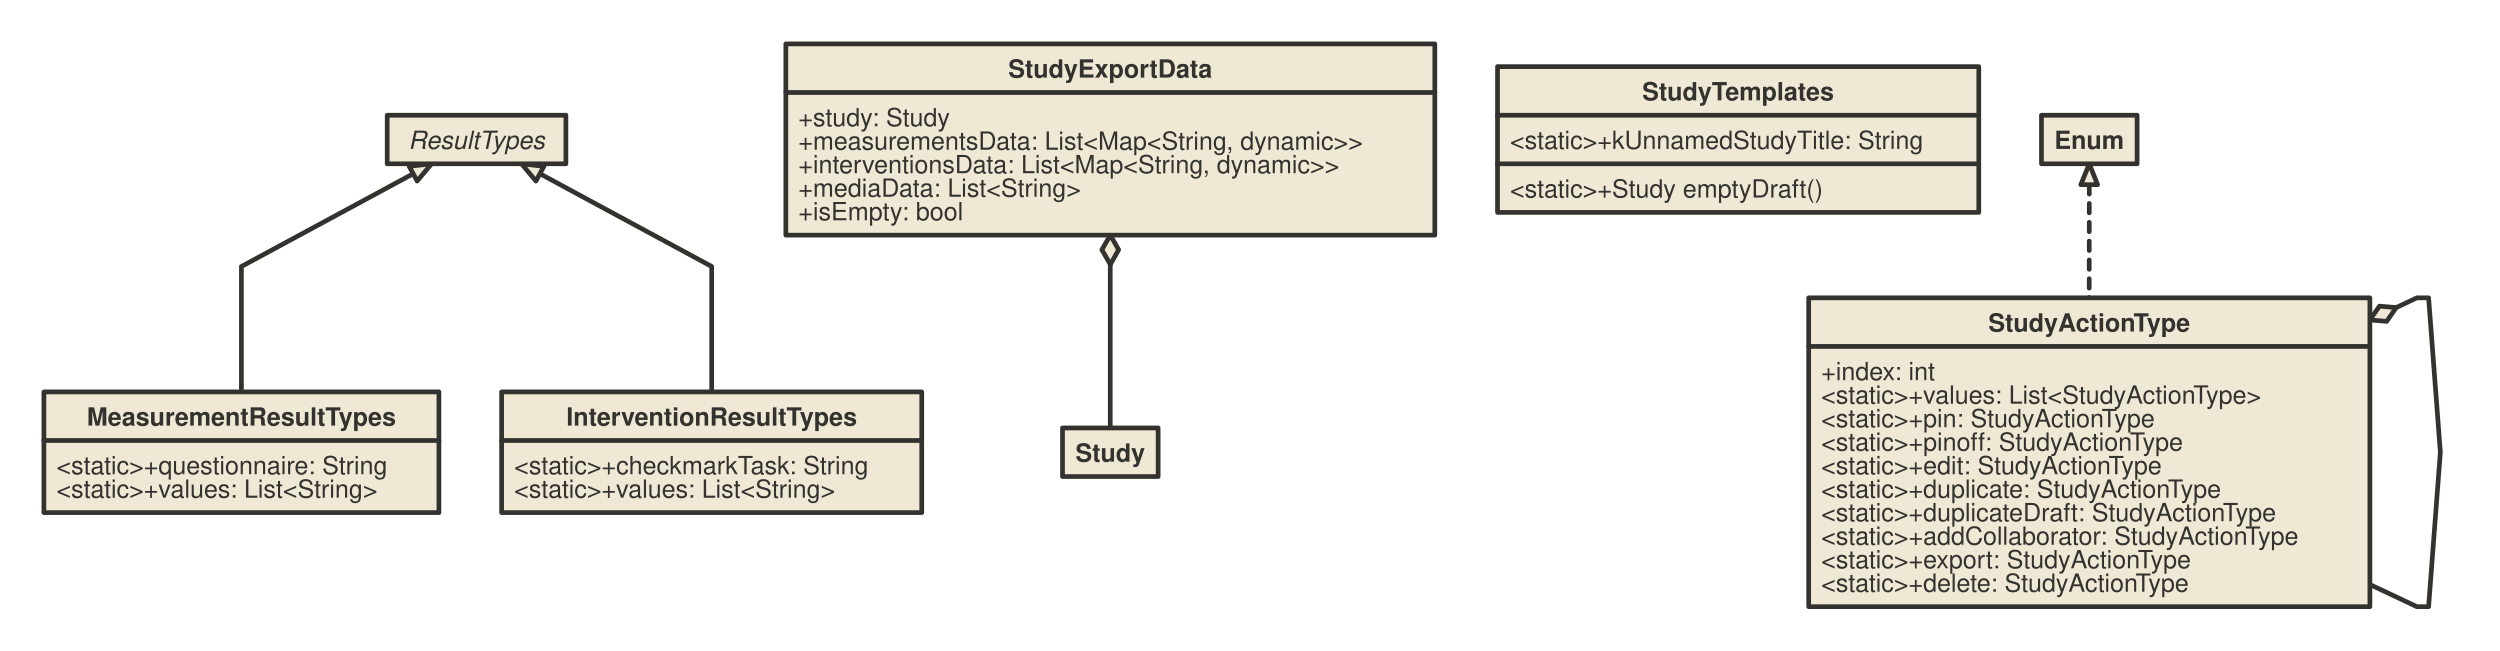
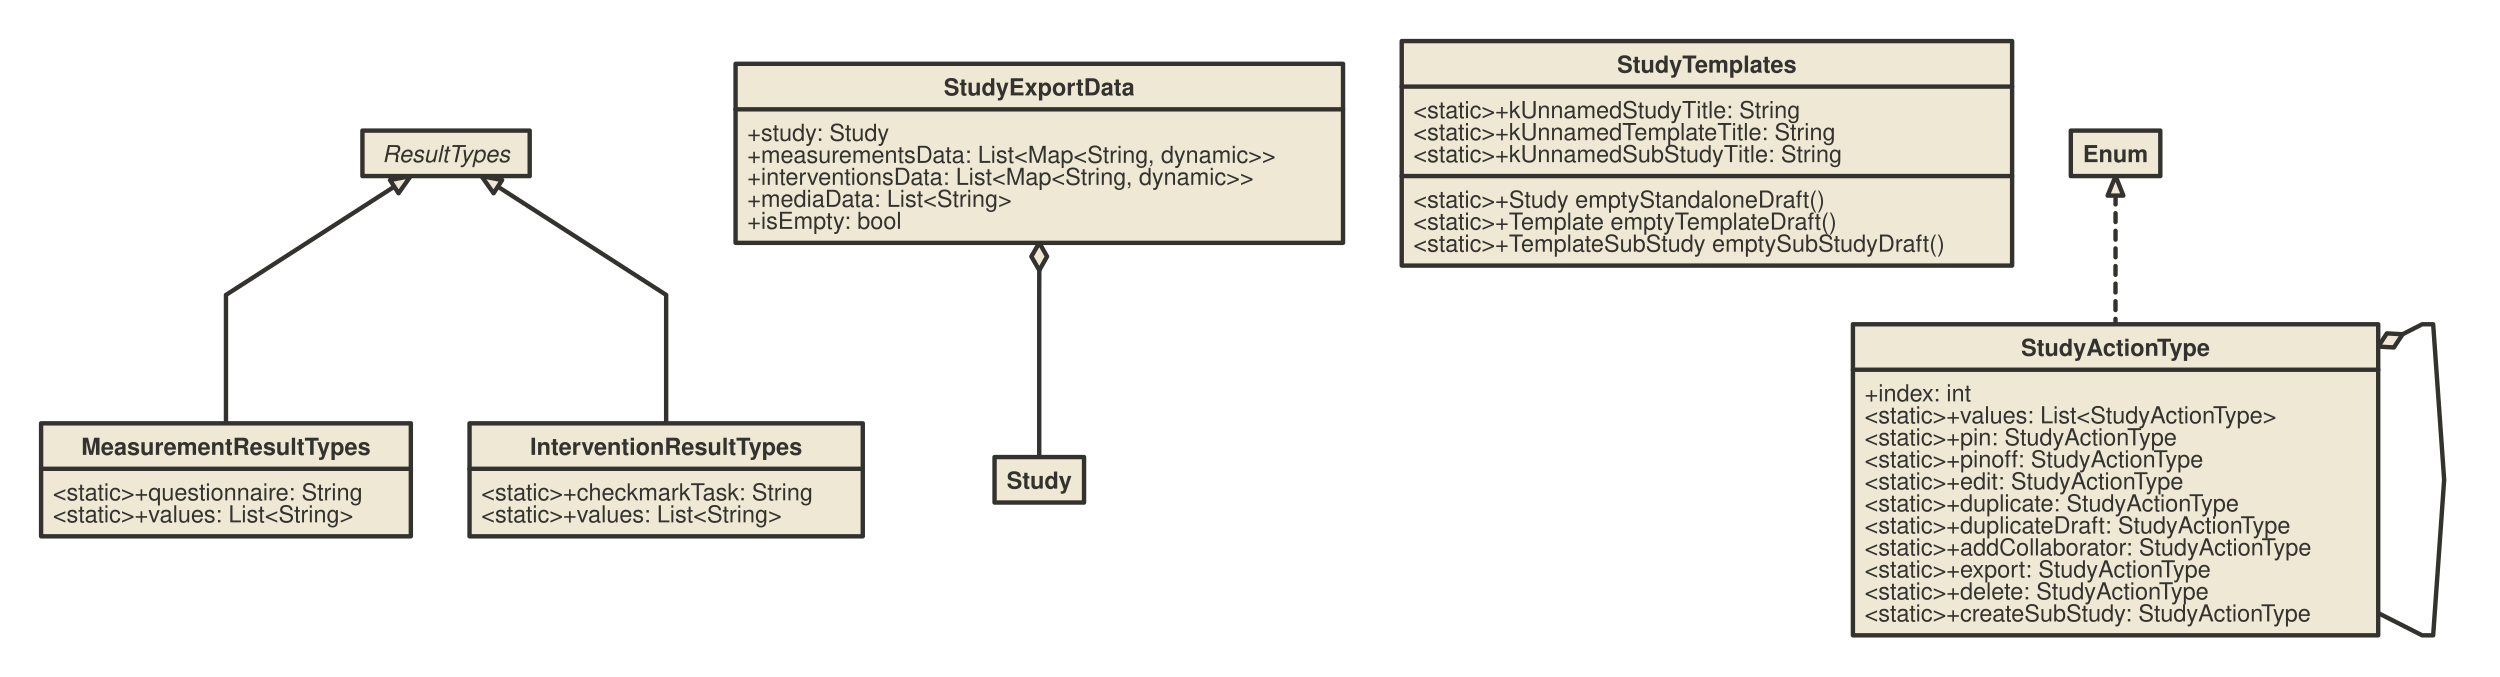
- <svg xmlns="http://www.w3.org/2000/svg" version="1.1" baseProfile="full" width="1594.8" height="415.0" viewbox="0 0 1594.75 415">
+ <svg xmlns="http://www.w3.org/2000/svg" version="1.1" baseProfile="full" width="1703.8" height="461.0" viewbox="0 0 1703.75 461">
  <g stroke-width="1.0" text-align="left" font="12pt Helvetica, Arial, sans-serif" font-size="12pt" font-family="Helvetica" font-weight="bold" font-style="normal">
    <g font-family="Helvetica" font-size="12pt" font-weight="bold" font-style="normal" stroke-width="3.0" stroke-linejoin="round" stroke-linecap="round" stroke="#33322E">
      <g stroke="transparent" fill="transparent">
-         <rect x="0.0" y="0.0" height="415.0" width="1594.8" stroke="none" />
+         <rect x="0.0" y="0.0" height="461.0" width="1703.8" stroke="none" />
      </g>
      <g transform="translate(8, 8)" fill="#33322E">
        <g transform="translate(20, 20)" fill="#eee8d5" font-family="Helvetica" font-size="12pt" font-weight="normal" font-style="normal">
-           <path d="M235.6 82.8 L126 142 L126 222 L126.0 222.0 " fill="none" />
-           <path d="M238.1 87.5 L235.6 82.8 L233.0 78.1 L247.3 76.5 Z" />
-           <path d="M316.4 82.8 L426 142 L426 222 L426.0 222.0 " fill="none" />
-           <path d="M319.0 78.1 L316.4 82.8 L313.9 87.5 L304.7 76.5 Z" />
-           <path d="M680.3 140.7 L680.25 142 L680.25 245 L680.3 245.0 " fill="none" />
+           <path d="M240.7 99.2 L126 173 L126 260.5 L126.0 260.5 " fill="none" />
+           <path d="M243.6 103.7 L240.7 99.2 L237.8 94.7 L251.9 92.0 Z" />
+           <path d="M311.3 99.2 L426 173 L426 260.5 L426.0 260.5 " fill="none" />
+           <path d="M314.2 94.7 L311.3 99.2 L308.4 103.7 L300.1 92.0 Z" />
+           <path d="M680.3 156.2 L680.25 173 L680.25 283.5 L680.3 283.5 " fill="none" />
          <g fill="#eee8d5">
-             <path d="M685.6 131.3 L680.3 140.7 L674.9 131.3 L680.3 122.0 Z" />
+             <path d="M685.6 146.8 L680.3 156.2 L674.9 146.8 L680.3 137.5 Z" />
          </g>
-           <path d="M1500.6 168.2 L1513.75 162 L1521.25 162 L1521.25 162 L1528.75 260.5 L1528.75 260.5 L1521.25 359 L1521.25 359 L1513.75 359 L1513.75 359 L1483.75 344.861 L1483.8 344.9 " fill="none" />
+           <path d="M1609.4 199.8 L1622.75 193 L1630.25 193 L1630.25 193 L1637.75 299 L1637.75 299 L1630.25 405 L1630.25 405 L1622.75 405 L1622.75 405 L1592.75 389.785 L1592.8 389.8 " fill="none" />
          <g fill="#eee8d5">
-             <path d="M1489.9 167.3 L1500.6 168.2 L1494.5 177.0 L1483.8 176.1 Z" />
+             <path d="M1598.7 199.2 L1609.4 199.8 L1603.5 208.8 L1592.8 208.2 Z" />
          </g>
          <g stroke-dasharray="6 6">
-             <path d="M1304.8 89.8 L1304.75 142 L1304.75 162 L1304.8 162.0 " fill="none" />
+             <path d="M1413.8 105.3 L1413.75 173 L1413.75 193 L1413.8 193.0 " fill="none" />
          </g>
-           <path d="M1310.1 89.8 L1304.8 89.8 L1299.4 89.8 L1304.8 76.5 Z" />
+           <path d="M1419.1 105.3 L1413.8 105.3 L1408.4 105.3 L1413.8 92.0 Z" />
          <g data-name="ResultTypes">
            <g fill="#eee8d5" stroke="#33322E" data-name="ResultTypes">
-               <rect x="219.0" y="45.5" height="31.0" width="114.0" data-name="ResultTypes" />
+               <rect x="219.0" y="61.0" height="31.0" width="114.0" data-name="ResultTypes" />
            </g>
-             <g transform="translate(219, 45.5)" font-family="Helvetica" font-size="12pt" font-weight="normal" font-style="italic" data-name="ResultTypes">
+             <g transform="translate(219, 61)" font-family="Helvetica" font-size="12pt" font-weight="normal" font-style="italic" data-name="ResultTypes">
              <g transform="translate(8, 8)" fill="#33322E" text-align="center" data-name="ResultTypes">
                <text x="49.0" y="13.5" stroke="none" text-anchor="middle" data-name="ResultTypes">ResultTypes</text>
              </g>
            </g>
          </g>
          <g data-name="MeasurementResultTypes">
            <g fill="#eee8d5" stroke="#33322E" data-name="MeasurementResultTypes">
-               <rect x="0.0" y="222.0" height="77.0" width="252.0" data-name="MeasurementResultTypes" />
-               <path d="M0.0 253.0 L252.0 253.0" fill="none" data-name="MeasurementResultTypes" />
+               <rect x="0.0" y="260.5" height="77.0" width="252.0" data-name="MeasurementResultTypes" />
+               <path d="M0.0 291.5 L252.0 291.5" fill="none" data-name="MeasurementResultTypes" />
            </g>
-             <g transform="translate(0, 222)" font-family="Helvetica" font-size="12pt" font-weight="bold" font-style="normal" data-name="MeasurementResultTypes">
+             <g transform="translate(0, 260.5)" font-family="Helvetica" font-size="12pt" font-weight="bold" font-style="normal" data-name="MeasurementResultTypes">
              <g transform="translate(8, 8)" fill="#33322E" text-align="center" data-name="MeasurementResultTypes">
                <text x="118.0" y="13.5" stroke="none" text-anchor="middle" data-name="MeasurementResultTypes">MeasurementResultTypes</text>
              </g>
            </g>
-             <g transform="translate(0, 253)" font-family="Helvetica" font-size="12pt" font-weight="normal" font-style="normal" data-name="MeasurementResultTypes">
+             <g transform="translate(0, 291.5)" font-family="Helvetica" font-size="12pt" font-weight="normal" font-style="normal" data-name="MeasurementResultTypes">
              <g transform="translate(8, 8)" fill="#33322E" text-align="left" data-name="MeasurementResultTypes">
                <text x="0.0" y="13.5" stroke="none" data-name="MeasurementResultTypes">&lt;static&gt;+questionnaire: String</text>
                <text x="0.0" y="28.5" stroke="none" data-name="MeasurementResultTypes">&lt;static&gt;+values: List&lt;String&gt;</text>
              </g>
            </g>
          </g>
          <g data-name="InterventionResultTypes">
            <g fill="#eee8d5" stroke="#33322E" data-name="InterventionResultTypes">
-               <rect x="292.0" y="222.0" height="77.0" width="268.0" data-name="InterventionResultTypes" />
-               <path d="M292.0 253.0 L560.0 253.0" fill="none" data-name="InterventionResultTypes" />
+               <rect x="292.0" y="260.5" height="77.0" width="268.0" data-name="InterventionResultTypes" />
+               <path d="M292.0 291.5 L560.0 291.5" fill="none" data-name="InterventionResultTypes" />
            </g>
-             <g transform="translate(292, 222)" font-family="Helvetica" font-size="12pt" font-weight="bold" font-style="normal" data-name="InterventionResultTypes">
+             <g transform="translate(292, 260.5)" font-family="Helvetica" font-size="12pt" font-weight="bold" font-style="normal" data-name="InterventionResultTypes">
              <g transform="translate(8, 8)" fill="#33322E" text-align="center" data-name="InterventionResultTypes">
                <text x="126.0" y="13.5" stroke="none" text-anchor="middle" data-name="InterventionResultTypes">InterventionResultTypes</text>
              </g>
            </g>
-             <g transform="translate(292, 253)" font-family="Helvetica" font-size="12pt" font-weight="normal" font-style="normal" data-name="InterventionResultTypes">
+             <g transform="translate(292, 291.5)" font-family="Helvetica" font-size="12pt" font-weight="normal" font-style="normal" data-name="InterventionResultTypes">
              <g transform="translate(8, 8)" fill="#33322E" text-align="left" data-name="InterventionResultTypes">
                <text x="0.0" y="13.5" stroke="none" data-name="InterventionResultTypes">&lt;static&gt;+checkmarkTask: String</text>
                <text x="0.0" y="28.5" stroke="none" data-name="InterventionResultTypes">&lt;static&gt;+values: List&lt;String&gt;</text>
              </g>
            </g>
          </g>
          <g data-name="StudyExportData">
            <g fill="#eee8d5" stroke="#33322E" data-name="StudyExportData">
-               <rect x="473.3" y="0.0" height="122.0" width="414.0" data-name="StudyExportData" />
-               <path d="M473.3 31.0 L887.3 31.0" fill="none" data-name="StudyExportData" />
+               <rect x="473.3" y="15.5" height="122.0" width="414.0" data-name="StudyExportData" />
+               <path d="M473.3 46.5 L887.3 46.5" fill="none" data-name="StudyExportData" />
            </g>
-             <g transform="translate(473.25, 0)" font-family="Helvetica" font-size="12pt" font-weight="bold" font-style="normal" data-name="StudyExportData">
+             <g transform="translate(473.25, 15.5)" font-family="Helvetica" font-size="12pt" font-weight="bold" font-style="normal" data-name="StudyExportData">
              <g transform="translate(8, 8)" fill="#33322E" text-align="center" data-name="StudyExportData">
                <text x="199.0" y="13.5" stroke="none" text-anchor="middle" data-name="StudyExportData">StudyExportData</text>
              </g>
            </g>
-             <g transform="translate(473.25, 31)" font-family="Helvetica" font-size="12pt" font-weight="normal" font-style="normal" data-name="StudyExportData">
+             <g transform="translate(473.25, 46.5)" font-family="Helvetica" font-size="12pt" font-weight="normal" font-style="normal" data-name="StudyExportData">
              <g transform="translate(8, 8)" fill="#33322E" text-align="left" data-name="StudyExportData">
                <text x="0.0" y="13.5" stroke="none" data-name="StudyExportData">+study: Study</text>
                <text x="0.0" y="28.5" stroke="none" data-name="StudyExportData">+measurementsData: List&lt;Map&lt;String, dynamic&gt;&gt;</text>
                <text x="0.0" y="43.5" stroke="none" data-name="StudyExportData">+interventionsData: List&lt;Map&lt;String, dynamic&gt;&gt;</text>
                <text x="0.0" y="58.5" stroke="none" data-name="StudyExportData">+mediaData: List&lt;String&gt;</text>
                <text x="0.0" y="73.5" stroke="none" data-name="StudyExportData">+isEmpty: bool</text>
              </g>
            </g>
          </g>
          <g data-name="Study">
            <g fill="#eee8d5" stroke="#33322E" data-name="Study">
-               <rect x="649.8" y="245.0" height="31.0" width="61.0" data-name="Study" />
+               <rect x="649.8" y="283.5" height="31.0" width="61.0" data-name="Study" />
            </g>
-             <g transform="translate(649.75, 245)" font-family="Helvetica" font-size="12pt" font-weight="bold" font-style="normal" data-name="Study">
+             <g transform="translate(649.75, 283.5)" font-family="Helvetica" font-size="12pt" font-weight="bold" font-style="normal" data-name="Study">
              <g transform="translate(8, 8)" fill="#33322E" text-align="center" data-name="Study">
                <text x="22.5" y="13.5" stroke="none" text-anchor="middle" data-name="Study">Study</text>
              </g>
            </g>
          </g>
          <g data-name="StudyTemplates">
            <g fill="#eee8d5" stroke="#33322E" data-name="StudyTemplates">
-               <rect x="927.3" y="14.5" height="93.0" width="307.0" data-name="StudyTemplates" />
-               <path d="M927.3 45.5 L1234.3 45.5" fill="none" data-name="StudyTemplates" />
-               <path d="M927.3 76.5 L1234.3 76.5" fill="none" data-name="StudyTemplates" />
+               <rect x="927.3" y="0.0" height="153.0" width="416.0" data-name="StudyTemplates" />
+               <path d="M927.3 31.0 L1343.3 31.0" fill="none" data-name="StudyTemplates" />
+               <path d="M927.3 92.0 L1343.3 92.0" fill="none" data-name="StudyTemplates" />
            </g>
-             <g transform="translate(927.25, 14.5)" font-family="Helvetica" font-size="12pt" font-weight="bold" font-style="normal" data-name="StudyTemplates">
+             <g transform="translate(927.25, 0)" font-family="Helvetica" font-size="12pt" font-weight="bold" font-style="normal" data-name="StudyTemplates">
              <g transform="translate(8, 8)" fill="#33322E" text-align="center" data-name="StudyTemplates">
-                 <text x="145.5" y="13.5" stroke="none" text-anchor="middle" data-name="StudyTemplates">StudyTemplates</text>
+                 <text x="200.0" y="13.5" stroke="none" text-anchor="middle" data-name="StudyTemplates">StudyTemplates</text>
              </g>
            </g>
-             <g transform="translate(927.25, 45.5)" font-family="Helvetica" font-size="12pt" font-weight="normal" font-style="normal" data-name="StudyTemplates">
+             <g transform="translate(927.25, 31)" font-family="Helvetica" font-size="12pt" font-weight="normal" font-style="normal" data-name="StudyTemplates">
              <g transform="translate(8, 8)" fill="#33322E" text-align="left" data-name="StudyTemplates">
                <text x="0.0" y="13.5" stroke="none" data-name="StudyTemplates">&lt;static&gt;+kUnnamedStudyTitle: String</text>
+                 <text x="0.0" y="28.5" stroke="none" data-name="StudyTemplates">&lt;static&gt;+kUnnamedTemplateTitle: String</text>
+                 <text x="0.0" y="43.5" stroke="none" data-name="StudyTemplates">&lt;static&gt;+kUnnamedSubStudyTitle: String</text>
              </g>
            </g>
-             <g transform="translate(927.25, 76.5)" font-family="Helvetica" font-size="12pt" font-weight="normal" font-style="normal" data-name="StudyTemplates">
+             <g transform="translate(927.25, 92)" font-family="Helvetica" font-size="12pt" font-weight="normal" font-style="normal" data-name="StudyTemplates">
              <g transform="translate(8, 8)" fill="#33322E" text-align="left" data-name="StudyTemplates">
-                 <text x="0.0" y="13.5" stroke="none" data-name="StudyTemplates">&lt;static&gt;+Study emptyDraft()</text>
+                 <text x="0.0" y="13.5" stroke="none" data-name="StudyTemplates">&lt;static&gt;+Study emptyStandaloneDraft()</text>
+                 <text x="0.0" y="28.5" stroke="none" data-name="StudyTemplates">&lt;static&gt;+Template emptyTemplateDraft()</text>
+                 <text x="0.0" y="43.5" stroke="none" data-name="StudyTemplates">&lt;static&gt;+TemplateSubStudy emptySubStudyDraft()</text>
              </g>
            </g>
          </g>
          <g data-name="StudyActionType">
            <g fill="#eee8d5" stroke="#33322E" data-name="StudyActionType">
-               <rect x="1125.8" y="162.0" height="197.0" width="358.0" data-name="StudyActionType" />
-               <path d="M1125.8 193.0 L1483.8 193.0" fill="none" data-name="StudyActionType" />
+               <rect x="1234.8" y="193.0" height="212.0" width="358.0" data-name="StudyActionType" />
+               <path d="M1234.8 224.0 L1592.8 224.0" fill="none" data-name="StudyActionType" />
            </g>
-             <g transform="translate(1125.75, 162)" font-family="Helvetica" font-size="12pt" font-weight="bold" font-style="normal" data-name="StudyActionType">
+             <g transform="translate(1234.75, 193)" font-family="Helvetica" font-size="12pt" font-weight="bold" font-style="normal" data-name="StudyActionType">
              <g transform="translate(8, 8)" fill="#33322E" text-align="center" data-name="StudyActionType">
                <text x="171.0" y="13.5" stroke="none" text-anchor="middle" data-name="StudyActionType">StudyActionType</text>
              </g>
            </g>
-             <g transform="translate(1125.75, 193)" font-family="Helvetica" font-size="12pt" font-weight="normal" font-style="normal" data-name="StudyActionType">
+             <g transform="translate(1234.75, 224)" font-family="Helvetica" font-size="12pt" font-weight="normal" font-style="normal" data-name="StudyActionType">
              <g transform="translate(8, 8)" fill="#33322E" text-align="left" data-name="StudyActionType">
                <text x="0.0" y="13.5" stroke="none" data-name="StudyActionType">+index: int</text>
                <text x="0.0" y="28.5" stroke="none" data-name="StudyActionType">&lt;static&gt;+values: List&lt;StudyActionType&gt;</text>
                <text x="0.0" y="43.5" stroke="none" data-name="StudyActionType">&lt;static&gt;+pin: StudyActionType</text>
                <text x="0.0" y="58.5" stroke="none" data-name="StudyActionType">&lt;static&gt;+pinoff: StudyActionType</text>
                <text x="0.0" y="73.5" stroke="none" data-name="StudyActionType">&lt;static&gt;+edit: StudyActionType</text>
                <text x="0.0" y="88.5" stroke="none" data-name="StudyActionType">&lt;static&gt;+duplicate: StudyActionType</text>
                <text x="0.0" y="103.5" stroke="none" data-name="StudyActionType">&lt;static&gt;+duplicateDraft: StudyActionType</text>
                <text x="0.0" y="118.5" stroke="none" data-name="StudyActionType">&lt;static&gt;+addCollaborator: StudyActionType</text>
                <text x="0.0" y="133.5" stroke="none" data-name="StudyActionType">&lt;static&gt;+export: StudyActionType</text>
                <text x="0.0" y="148.5" stroke="none" data-name="StudyActionType">&lt;static&gt;+delete: StudyActionType</text>
+                 <text x="0.0" y="163.5" stroke="none" data-name="StudyActionType">&lt;static&gt;+createSubStudy: StudyActionType</text>
              </g>
            </g>
          </g>
          <g data-name="Enum">
            <g fill="#eee8d5" stroke="#33322E" data-name="Enum">
-               <rect x="1274.3" y="45.5" height="31.0" width="61.0" data-name="Enum" />
+               <rect x="1383.3" y="61.0" height="31.0" width="61.0" data-name="Enum" />
            </g>
-             <g transform="translate(1274.25, 45.5)" font-family="Helvetica" font-size="12pt" font-weight="bold" font-style="normal" data-name="Enum">
+             <g transform="translate(1383.25, 61)" font-family="Helvetica" font-size="12pt" font-weight="bold" font-style="normal" data-name="Enum">
              <g transform="translate(8, 8)" fill="#33322E" text-align="center" data-name="Enum">
                <text x="22.5" y="13.5" stroke="none" text-anchor="middle" data-name="Enum">Enum</text>
              </g>
            </g>
          </g>
        </g>
      </g>
    </g>
  </g>
</svg>
